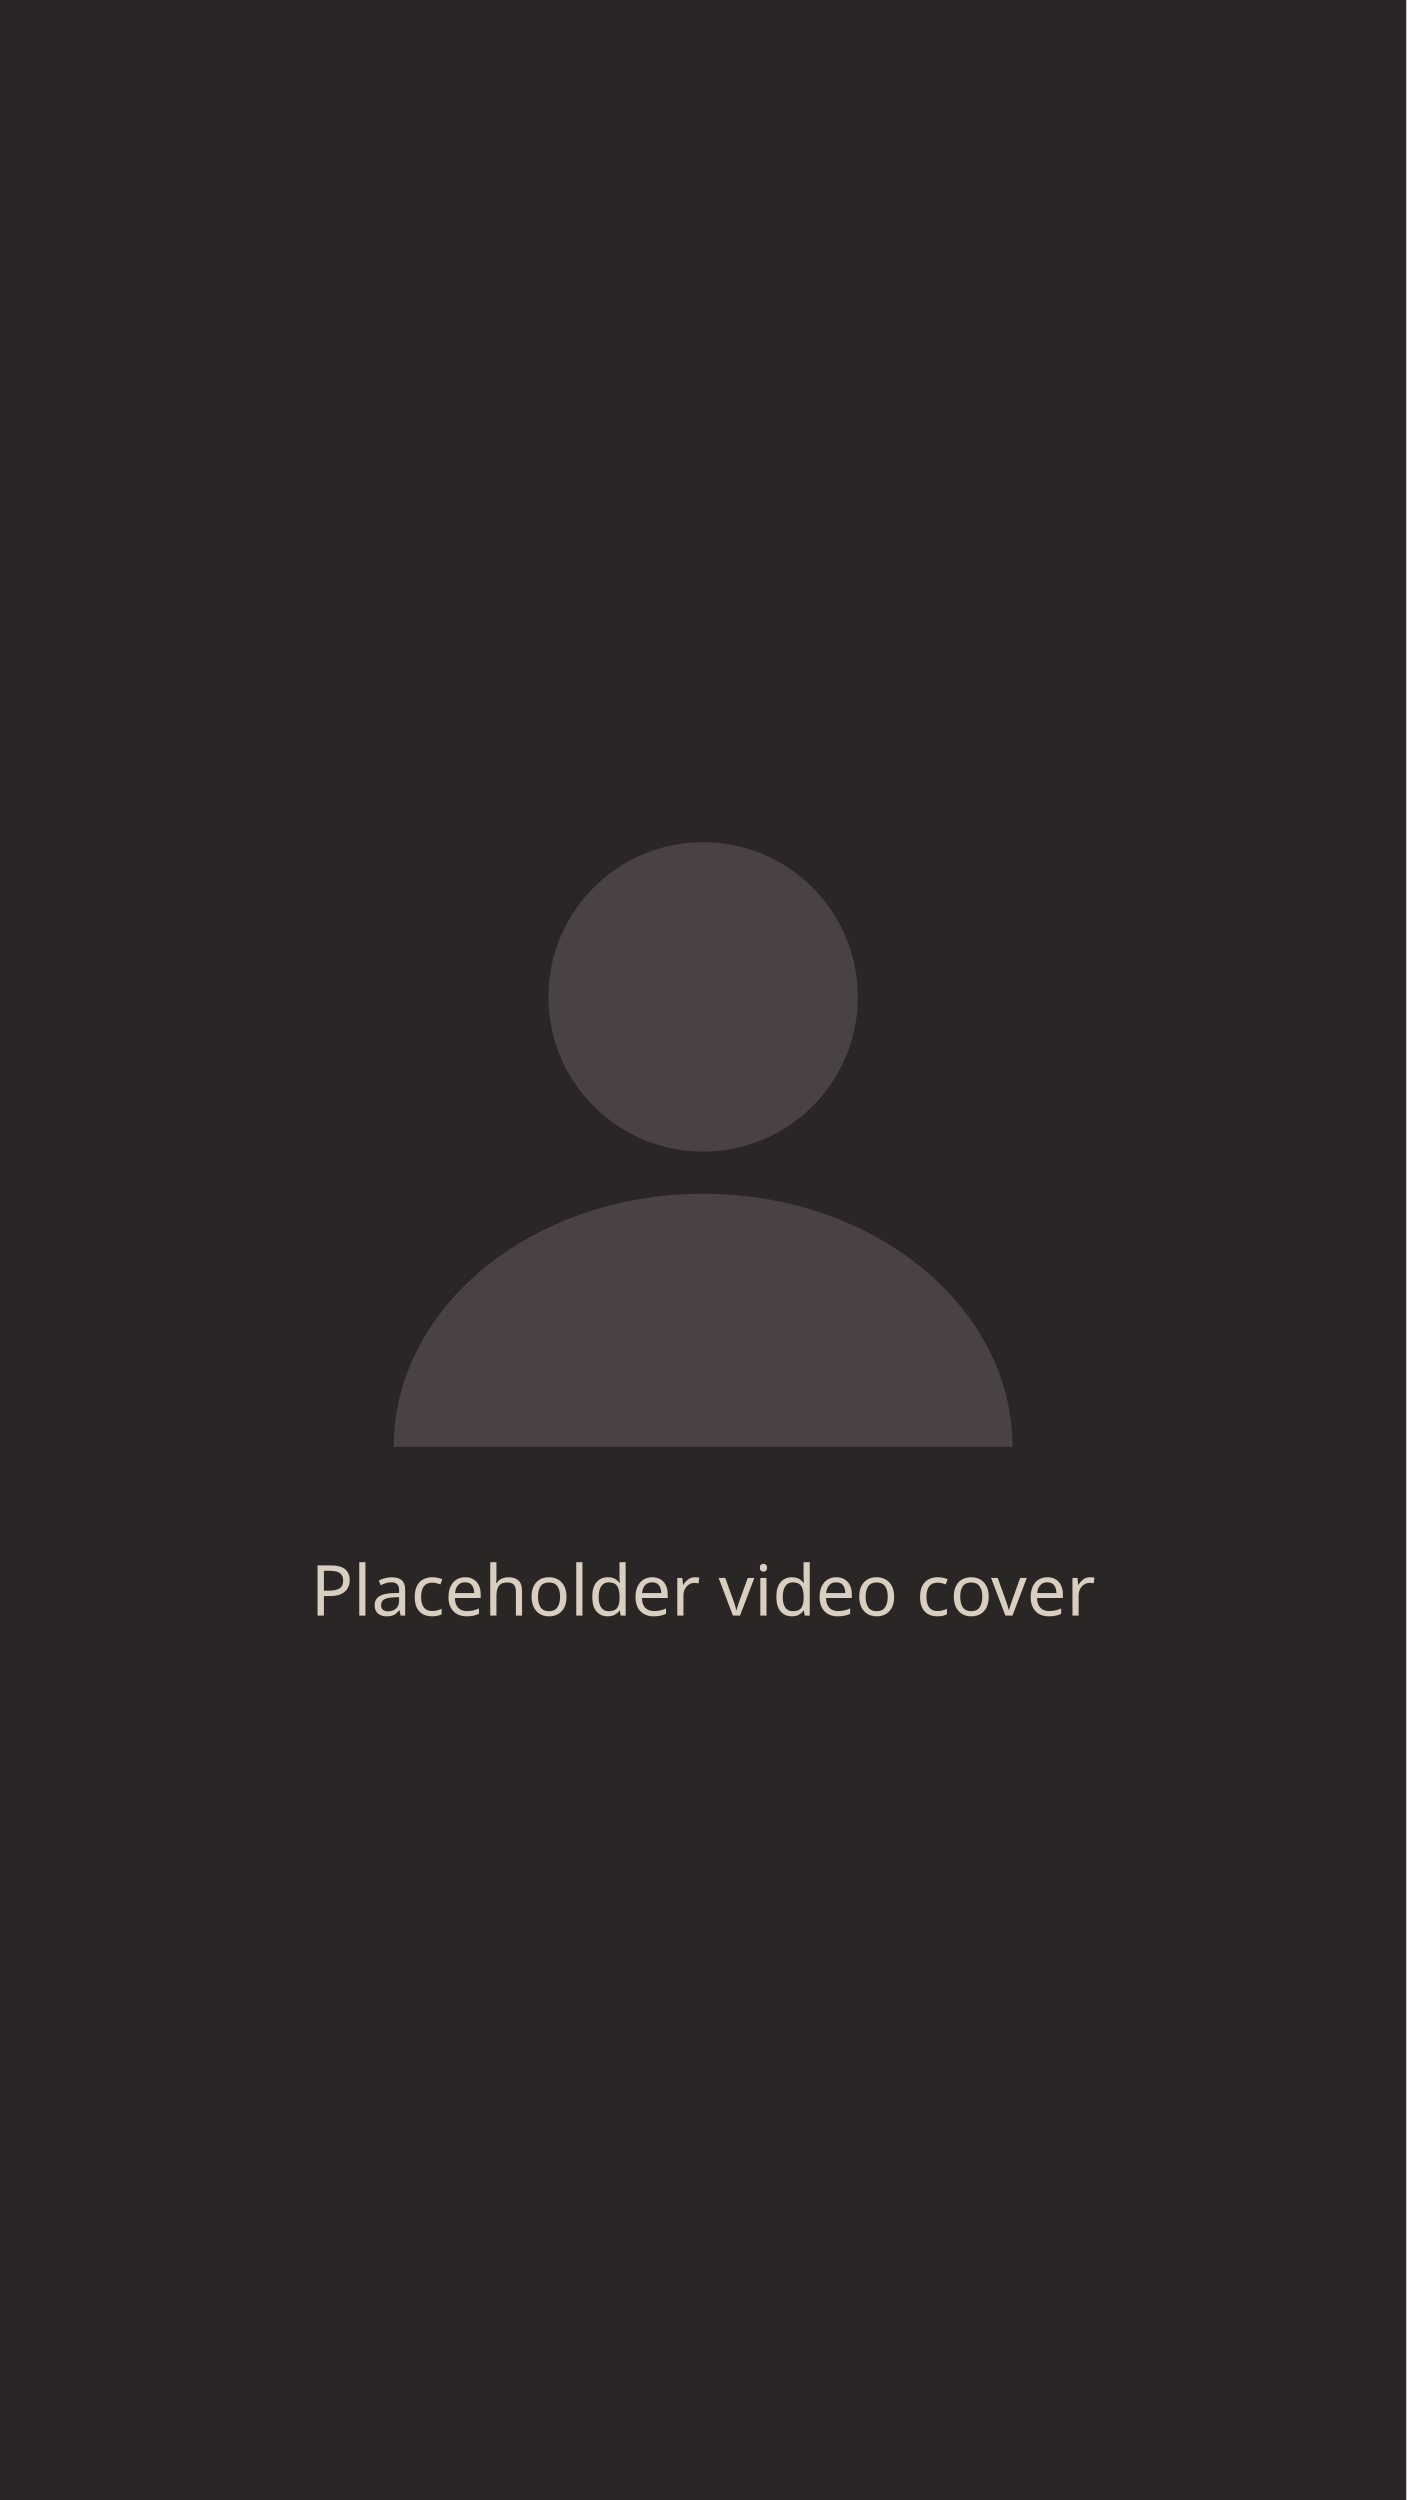
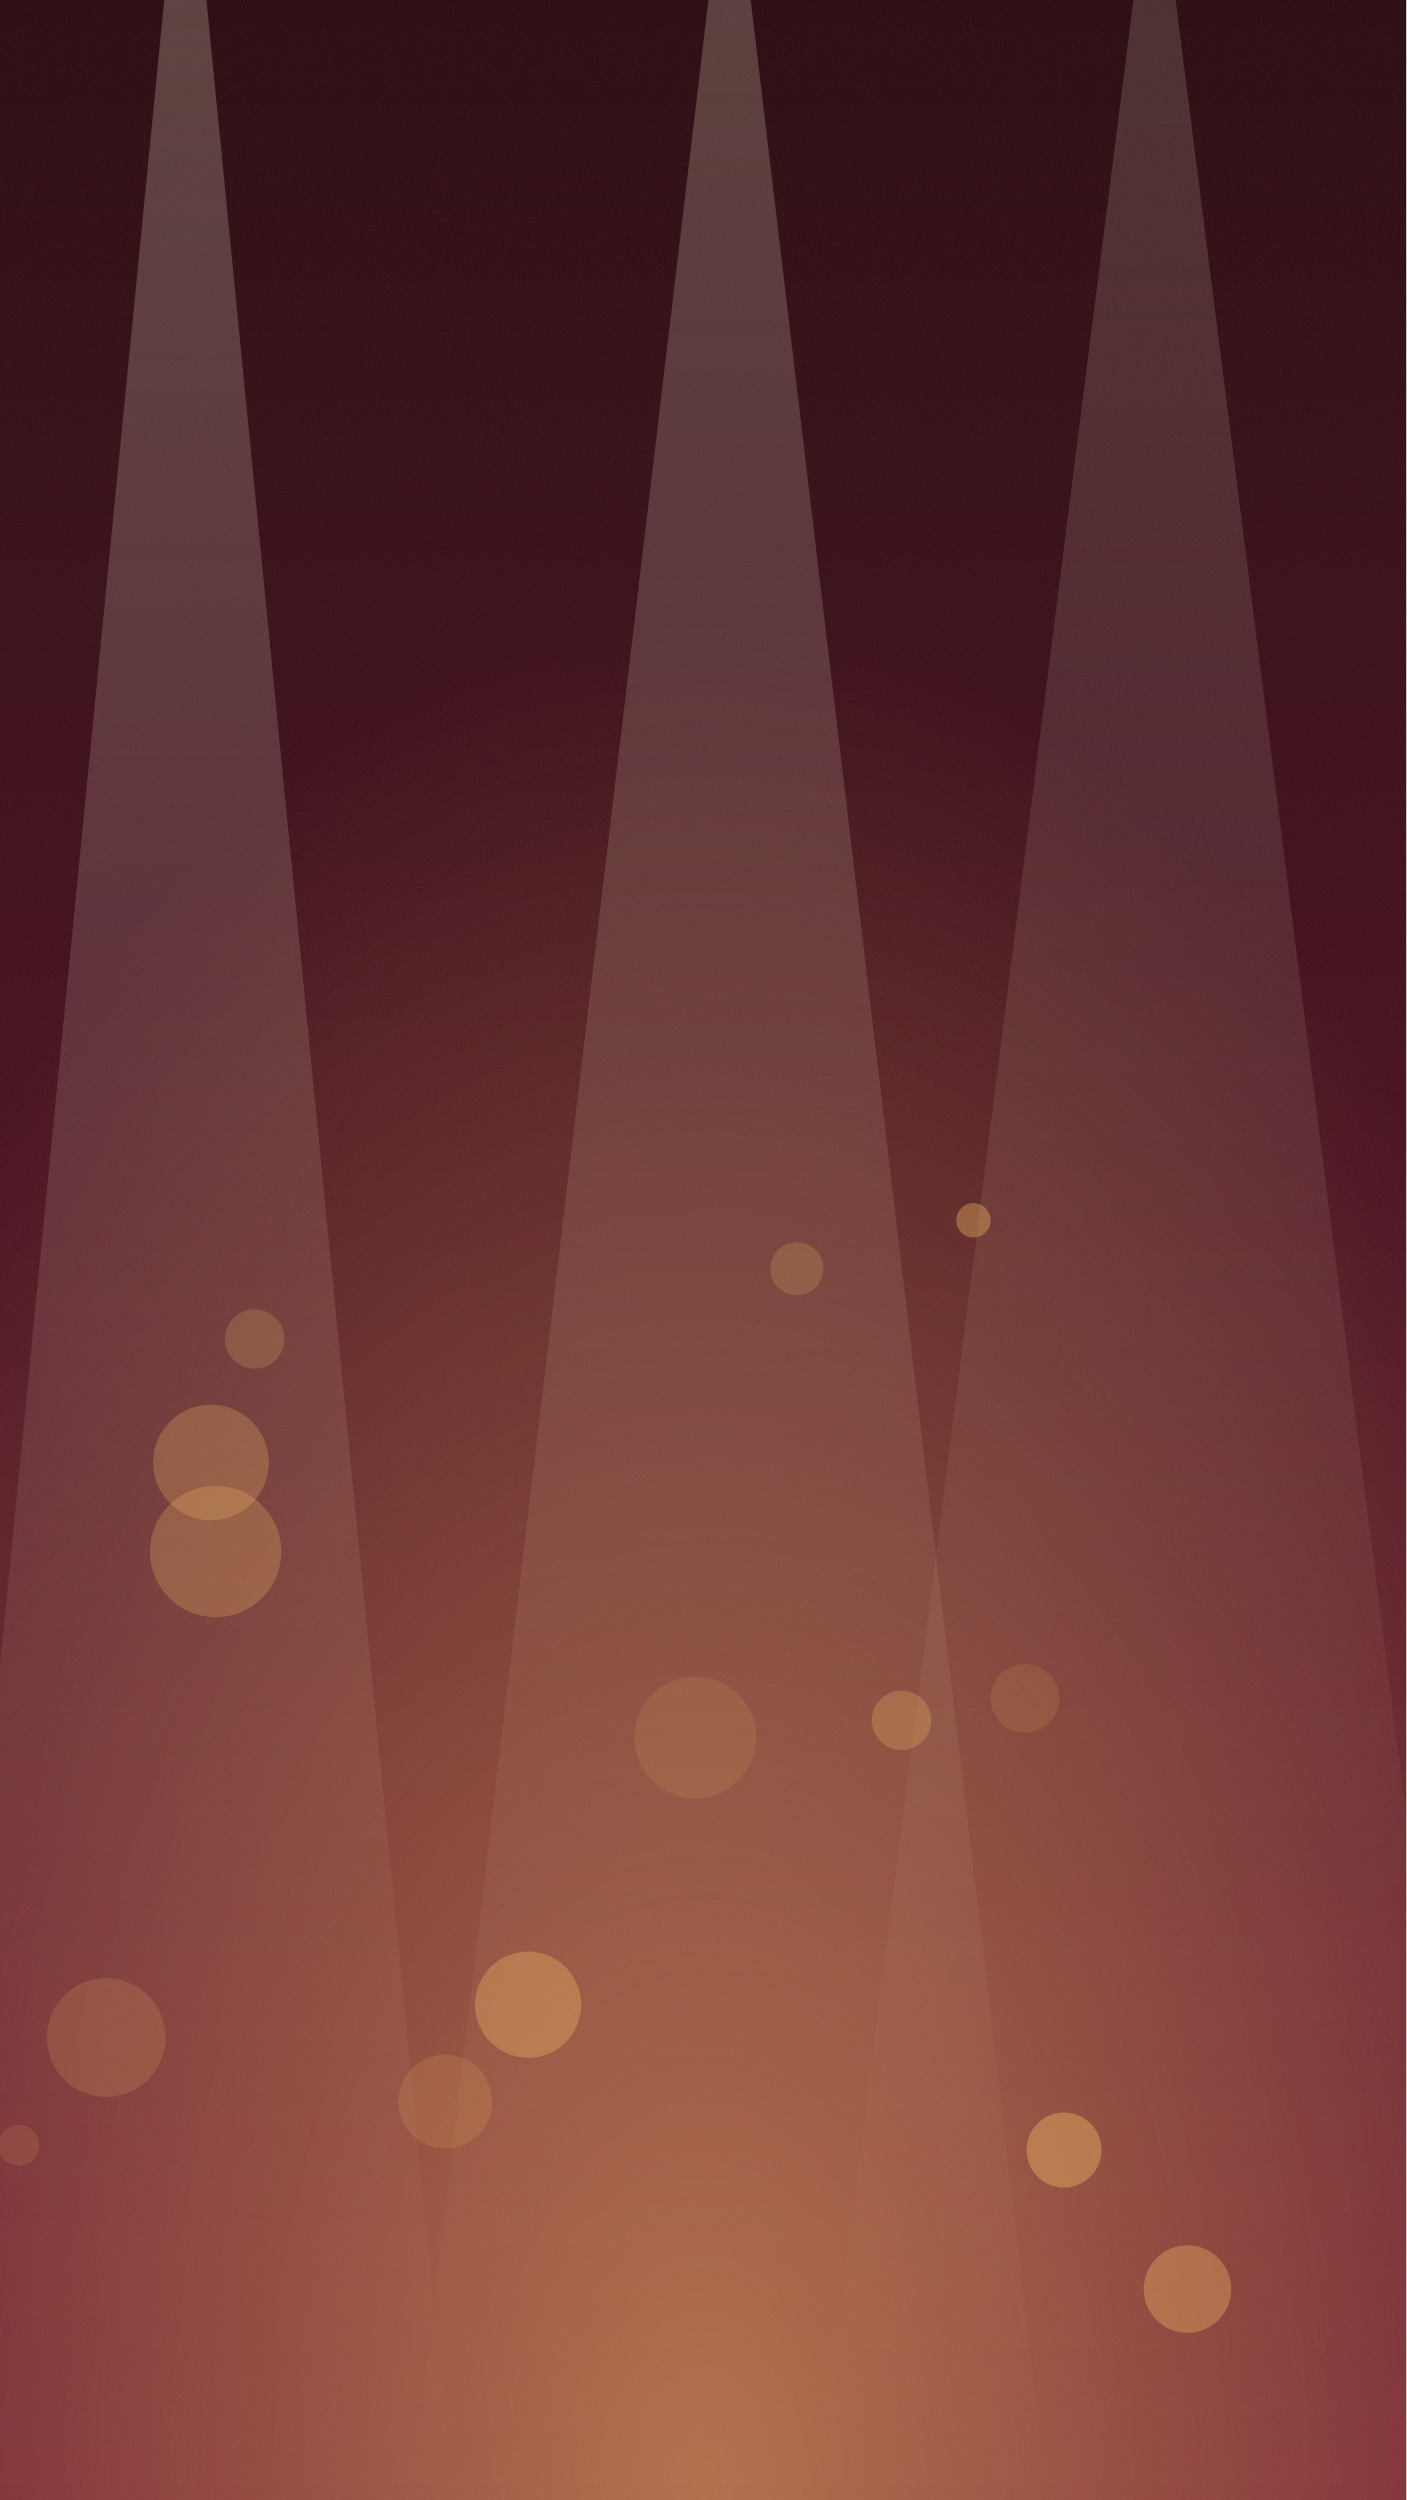
<svg xmlns="http://www.w3.org/2000/svg" width="900" height="1600" viewBox="0 0 900 1600">
-   <rect width="900" height="1600" fill="#2a2626" />
-   <circle cx="450" cy="638" r="99" fill="#4a4242" />
-   <path d="M252 926 a198 162 0 0 1 396 0 z" fill="#4a4242" />
-   <text x="450" y="1034" text-anchor="middle" font-family="system-ui, sans-serif" font-size="45" fill="#d8cfc0">Placeholder video cover</text>
+   <defs>
+     <linearGradient id="bg" x1="0" y1="0" x2="0" y2="1">
+       <stop offset="0" stop-color="#2a0b10" />
+       <stop offset="1" stop-color="#6b1630" />
+     </linearGradient>
+     <linearGradient id="beam" x1="0" y1="0" x2="0" y2="1">
+       <stop offset="0" stop-color="#fff2d6" stop-opacity=".6" />
+       <stop offset="1" stop-color="#fff6e3" stop-opacity="0" />
+     </linearGradient>
+     <radialGradient id="glow" cx=".5" cy="1" r=".75">
+       <stop offset="0" stop-color="#f0b860" stop-opacity=".55" />
+       <stop offset="1" stop-color="#f0b860" stop-opacity="0" />
+     </radialGradient>
+     <filter id="grain">
+       <feTurbulence type="fractalNoise" baseFrequency=".85" numOctaves="2" stitchTiles="stitch" />
+       <feColorMatrix type="saturate" values="0" />
+     </filter>
+   </defs>
+   <rect width="900" height="1600" fill="url(#bg)" />
+   <polygon points="105.121,0 132.121,0 289.861,1600 -52.618,1600" fill="url(#beam)" opacity="0.38" />
+   <polygon points="453.439,0 480.439,0 671.041,1600 262.838,1600" fill="url(#beam)" opacity="0.36" />
+   <polygon points="725.4,0 752.4,0 955.452,1600 522.349,1600" fill="url(#beam)" opacity="0.26" />
+   <rect width="900" height="1600" fill="url(#glow)" />
+   <circle cx="577" cy="1101" r="19" fill="#f0b860" opacity="0.27" />
+   <circle cx="68" cy="1304" r="38" fill="#f0b860" opacity="0.17" />
+   <circle cx="760" cy="1465" r="28" fill="#f0b860" opacity="0.36" />
+   <circle cx="163" cy="857" r="19" fill="#f0b860" opacity="0.20" />
+   <circle cx="510" cy="812" r="17" fill="#f0b860" opacity="0.20" />
+   <circle cx="135" cy="936" r="37" fill="#f0b860" opacity="0.26" />
+   <circle cx="338" cy="1283" r="34" fill="#f0b860" opacity="0.35" />
+   <circle cx="285" cy="1345" r="30" fill="#f0b860" opacity="0.16" />
+   <circle cx="623" cy="781" r="11" fill="#f0b860" opacity="0.38" />
+   <circle cx="656" cy="1087" r="22" fill="#f0b860" opacity="0.13" />
+   <circle cx="681" cy="1376" r="24" fill="#f0b860" opacity="0.41" />
+   <circle cx="138" cy="993" r="42" fill="#f0b860" opacity="0.26" />
+   <circle cx="445" cy="1112" r="39" fill="#f0b860" opacity="0.13" />
+   <circle cx="12" cy="1373" r="13" fill="#f0b860" opacity="0.13" />
+   <rect width="900" height="1600" filter="url(#grain)" opacity=".07" />
</svg>
